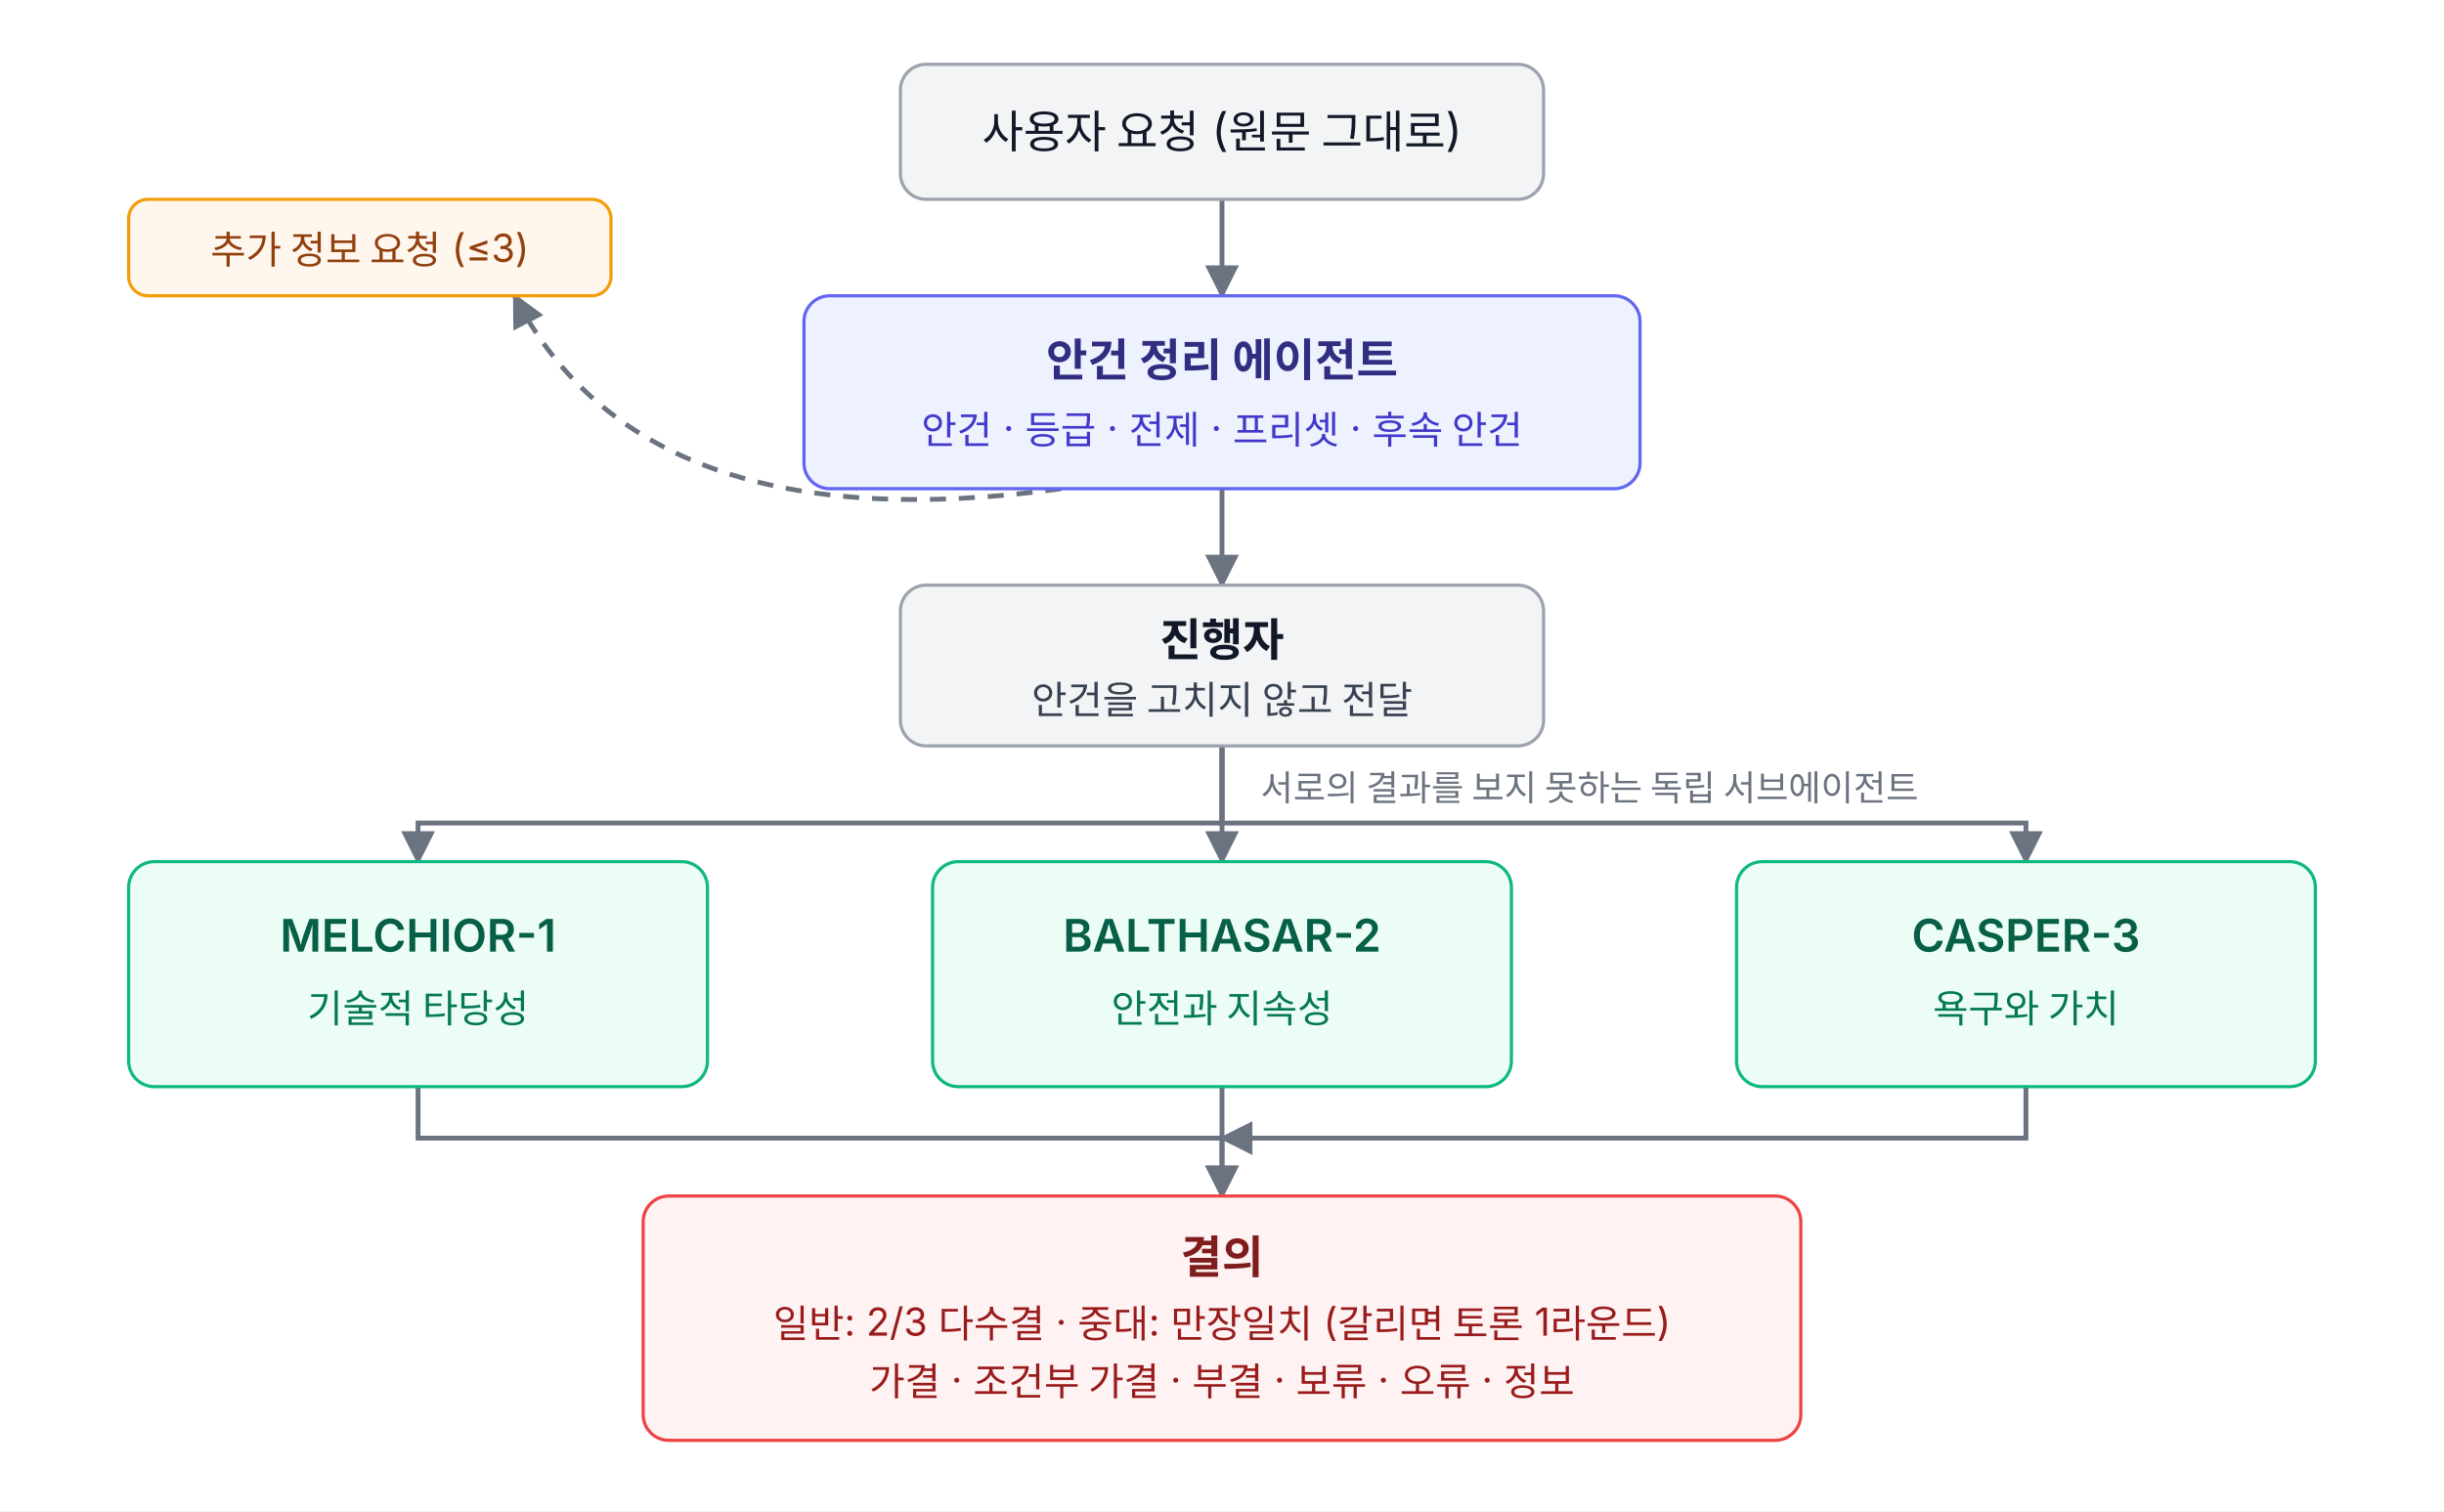
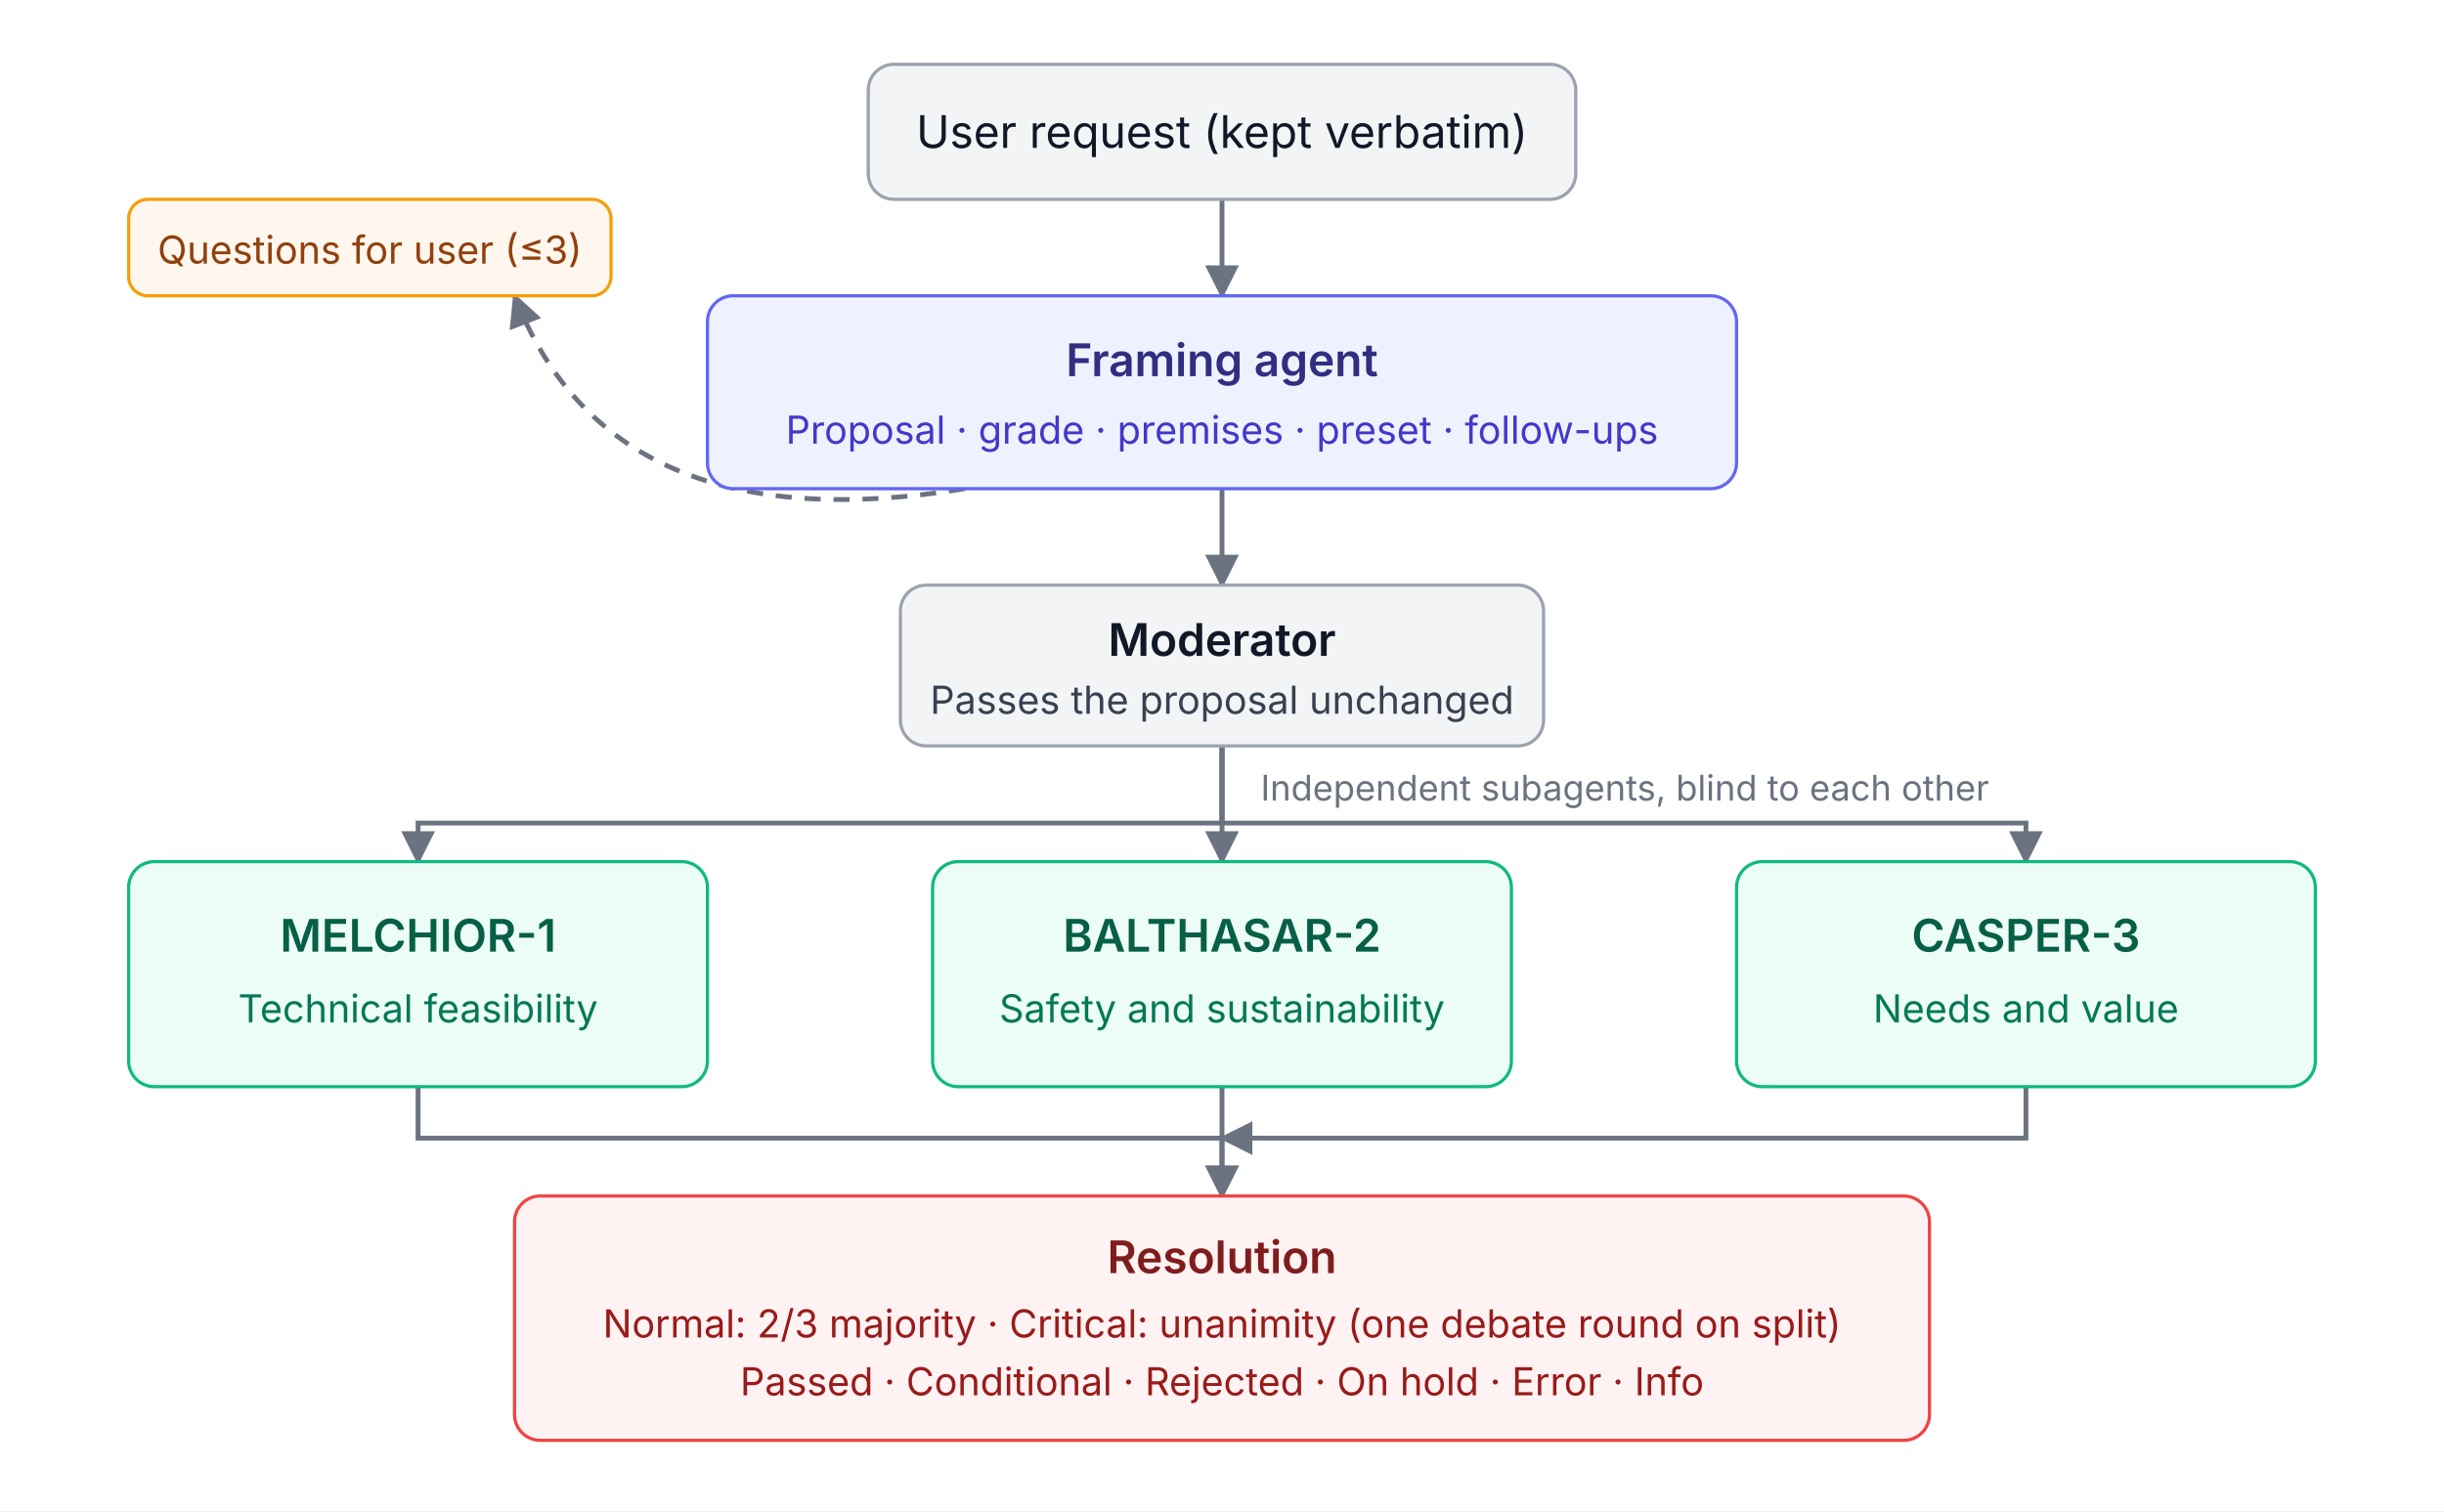
<svg xmlns="http://www.w3.org/2000/svg" viewBox="0 0 760 470" font-family="-apple-system, 'Segoe UI', 'Noto Sans KR', sans-serif">
  <defs>
    <marker id="a" viewBox="0 0 10 10" refX="9" refY="5" markerWidth="7" markerHeight="7" orient="auto-start-reverse">
      <path d="M0,0 L10,5 L0,10 z" fill="#6b7280" />
    </marker>
  </defs>
  <rect width="760" height="470" fill="#ffffff" />
  <g stroke="#6b7280" stroke-width="1.5" fill="none" marker-end="url(#a)">
    <path d="M380,62 V92" />
    <path d="M380,152 V182" />
-     <path d="M330,152 Q200,170 160,92" stroke-dasharray="5 4" />
+     <path d="M300,152 Q190,170 160,92" stroke-dasharray="5 4" />
    <path d="M380,232 V256 H130 V268" />
    <path d="M380,232 V268" />
    <path d="M380,232 V256 H630 V268" />
    <path d="M130,338 V354 H380 V372" />
    <path d="M380,338 V372" />
    <path d="M630,338 V354 H380" />
  </g>
  <g font-size="14" text-anchor="middle">
-     <rect x="280" y="20" width="200" height="42" rx="8" fill="#f3f4f6" stroke="#9ca3af" />
-     <text x="380" y="46" fill="#111827">사용자 요청 (원문 그대로)</text>
-     <rect x="250" y="92" width="260" height="60" rx="8" fill="#eef2ff" stroke="#6366f1" />
-     <text x="380" y="117" fill="#312e81" font-weight="600">안건 정리 에이전트</text>
-     <text x="380" y="138" fill="#4338ca" font-size="12">안건 · 등급 · 전제 · 프리셋 · 후속 안건</text>
+     <rect x="270" y="20" width="220" height="42" rx="8" fill="#f3f4f6" stroke="#9ca3af" />
+     <text x="380" y="46" fill="#111827">User request (kept verbatim)</text>
+     <rect x="220" y="92" width="320" height="60" rx="8" fill="#eef2ff" stroke="#6366f1" />
+     <text x="380" y="117" fill="#312e81" font-weight="600">Framing agent</text>
+     <text x="380" y="138" fill="#4338ca" font-size="12">Proposal · grade · premises · preset · follow-ups</text>
    <rect x="40" y="62" width="150" height="30" rx="6" fill="#fff7ed" stroke="#f59e0b" />
-     <text x="115" y="82" fill="#92400e" font-size="12">추가 정보 요청 (≤3)</text>
+     <text x="115" y="82" fill="#92400e" font-size="12">Questions for user (≤3)</text>
    <rect x="280" y="182" width="200" height="50" rx="8" fill="#f3f4f6" stroke="#9ca3af" />
-     <text x="380" y="204" fill="#111827" font-weight="600">진행자</text>
-     <text x="380" y="222" fill="#374151" font-size="12">안건을 고치지 않고 전달</text>
+     <text x="380" y="204" fill="#111827" font-weight="600">Moderator</text>
+     <text x="380" y="222" fill="#374151" font-size="12">Passes the proposal unchanged</text>
    <rect x="40" y="268" width="180" height="70" rx="8" fill="#ecfdf5" stroke="#10b981" />
    <text x="130" y="296" fill="#065f46" font-weight="600">MELCHIOR-1</text>
-     <text x="130" y="318" fill="#047857" font-size="12">기술적 타당성</text>
+     <text x="130" y="318" fill="#047857" font-size="12">Technical feasibility</text>
    <rect x="290" y="268" width="180" height="70" rx="8" fill="#ecfdf5" stroke="#10b981" />
    <text x="380" y="296" fill="#065f46" font-weight="600">BALTHASAR-2</text>
-     <text x="380" y="318" fill="#047857" font-size="12">안전과 지속성</text>
+     <text x="380" y="318" fill="#047857" font-size="12">Safety and sustainability</text>
    <rect x="540" y="268" width="180" height="70" rx="8" fill="#ecfdf5" stroke="#10b981" />
    <text x="630" y="296" fill="#065f46" font-weight="600">CASPER-3</text>
-     <text x="630" y="318" fill="#047857" font-size="12">욕구와 가치</text>
-     <text x="392" y="249" fill="#6b7280" font-size="11" text-anchor="start">서로의 결과를 보지 못하는 독립 서브에이전트</text>
-     <rect x="200" y="372" width="360" height="76" rx="8" fill="#fef2f2" stroke="#ef4444" />
-     <text x="380" y="396" fill="#7f1d1d" font-weight="600">결의</text>
-     <text x="380" y="416" fill="#991b1b" font-size="12">일반: 2/3 다수결 · 중대: 만장일치 (갈리면 토론 1라운드)</text>
-     <text x="380" y="434" fill="#991b1b" font-size="12">가결 · 조건부 가결 · 부결 · 보류 · 오류 · 정보</text>
+     <text x="630" y="318" fill="#047857" font-size="12">Needs and value</text>
+     <text x="392" y="249" fill="#6b7280" font-size="11" text-anchor="start">Independent subagents, blind to each other</text>
+     <rect x="160" y="372" width="440" height="76" rx="8" fill="#fef2f2" stroke="#ef4444" />
+     <text x="380" y="396" fill="#7f1d1d" font-weight="600">Resolution</text>
+     <text x="380" y="416" fill="#991b1b" font-size="12">Normal: 2/3 majority · Critical: unanimity (one debate round on split)</text>
+     <text x="380" y="434" fill="#991b1b" font-size="12">Passed · Conditional · Rejected · On hold · Error · Info</text>
  </g>
</svg>
